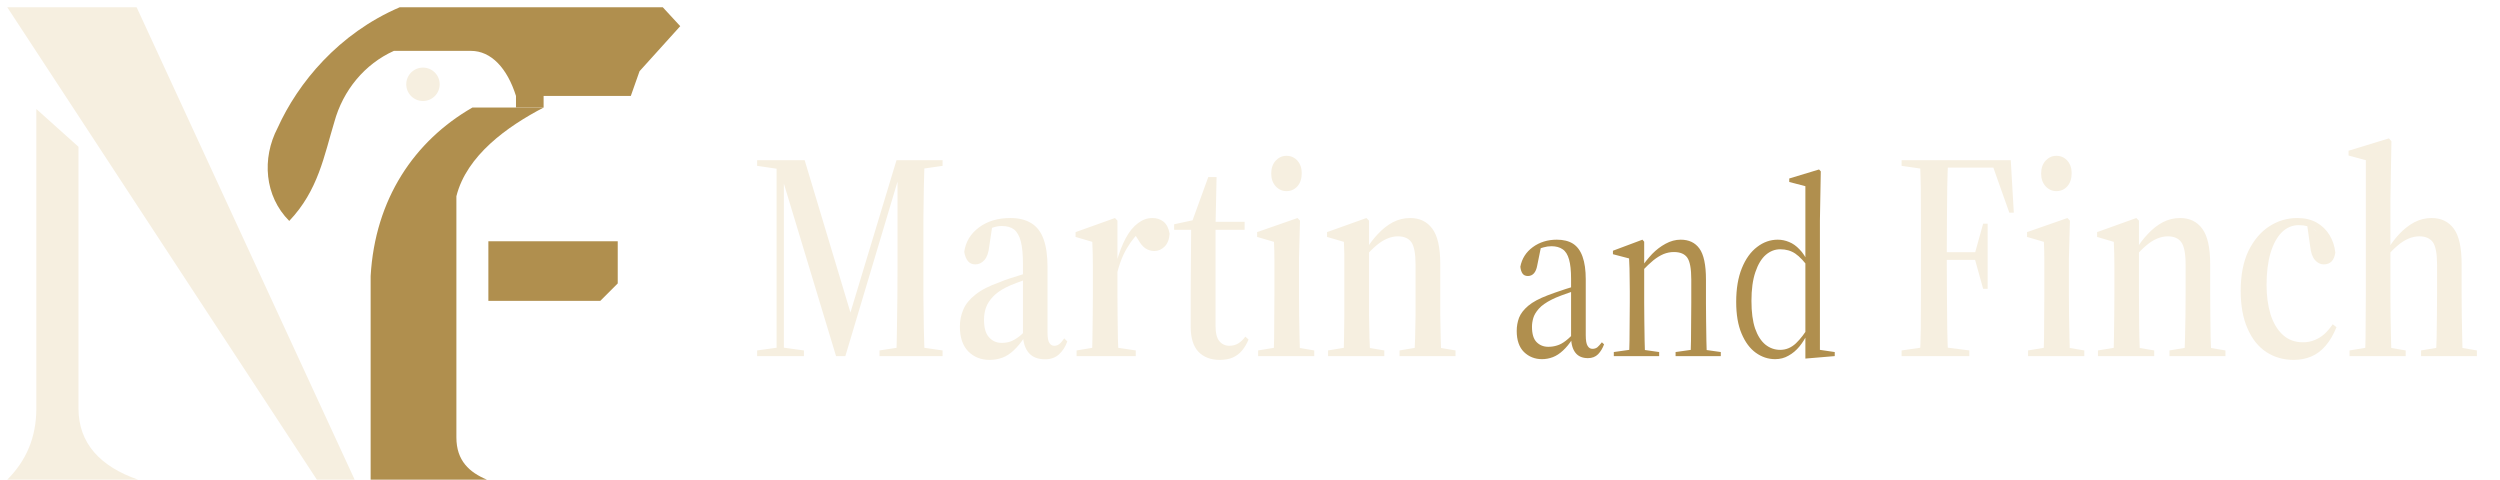
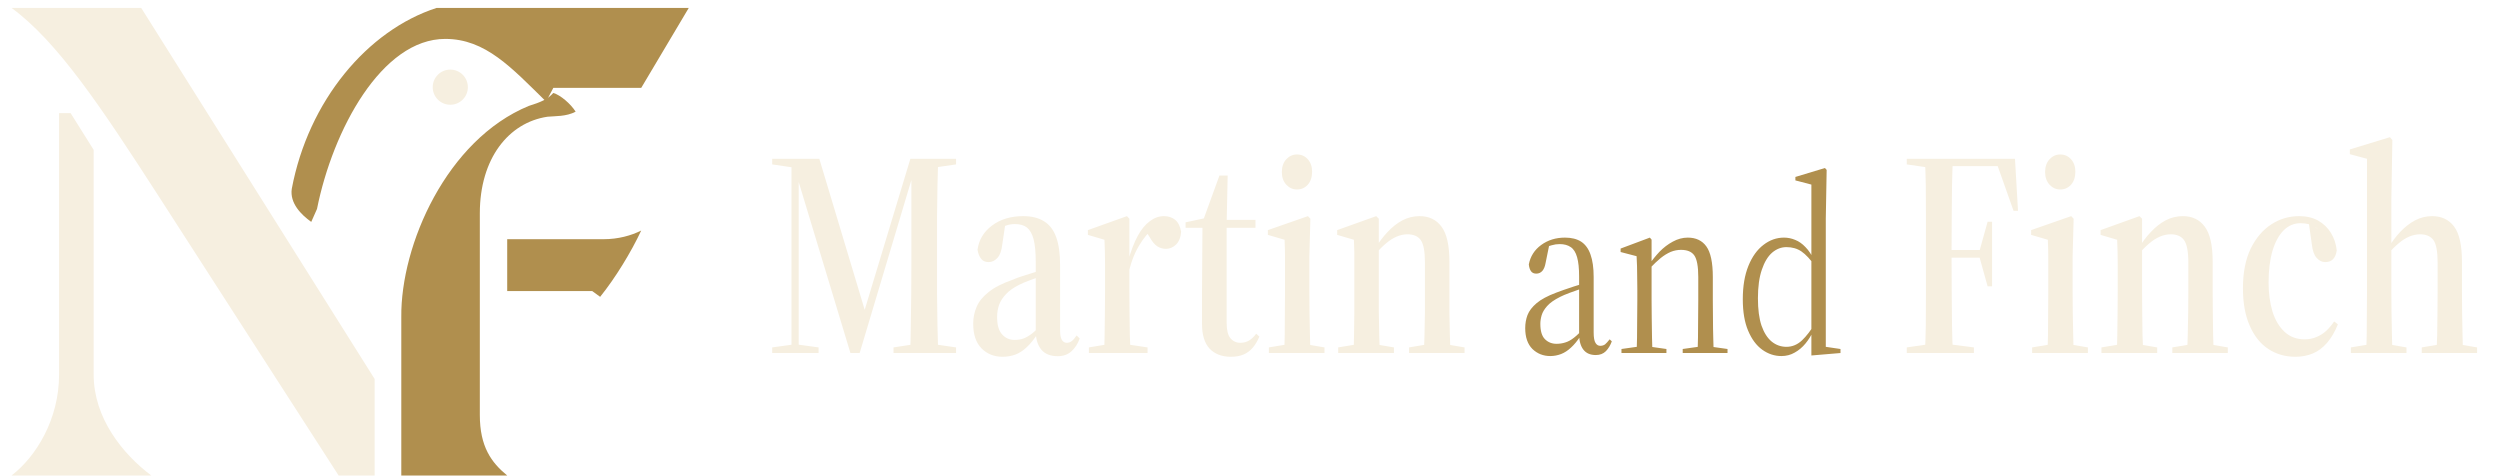
- <svg xmlns="http://www.w3.org/2000/svg" viewBox="-0.5 -0.5 172 33" width="2064" height="396" role="img" aria-label="Martin and Finch">
+ <svg xmlns="http://www.w3.org/2000/svg" viewBox="-0.5 -0.5 173.5 33" width="2082" height="396" role="img" aria-label="Martin and Finch">
  <g fill="#f6efe0">
-     <path d="M0 0 H8.9 L23.9 32.5 H21.3 Z" />
-     <path d="M2 7 L4.9 9.6 V27.6 C4.9 30 6.4 31.6 9 32.5 H0 C1.3 31.2 2 29.6 2 27.6 Z" />
+     <path d="M0.3 0.05H9.3L25.5 25.8V32.5H23L10.5 13.1C6.5 6.9 3.5 2.4 0.3 0.05Z" />
+     <path d="M3.6 7.35H4.4L6 9.9V25.5C6 28.5 8 31 10 32.5H0.3C2 31.2 3.6 28.6 3.6 25.5Z" />
  </g>
  <g fill="#b08f4e">
-     <path d="M19.4 14.7 C17.7 13 17.5 10.4 18.6 8.3 C20 5.2 22.8 1.8 27 0 H45.1 L46.3 1.3 L43.5 4.4 L42.9 6.1 H36.9 V6.9 H35 V6.1 C34.4 4.2 33.3 3 31.9 3 H26.6 C24.6 3.9 23.1 5.7 22.5 7.9 C21.8 10.2 21.4 12.6 19.4 14.7 Z" />
-     <path d="M32 6.9 H36.9 C34.4 8.2 31.6 10.2 30.9 13 V29.6 C30.9 31.2 31.8 32 33 32.5 H25 V18.5 C25.3 13.2 28 9.2 32 6.9 Z" />
-     <path d="M33.1 16.1 H42 V19 L40.8 20.2 H33.1 Z" />
+     <path d="M29.8 0.05H47.3L44 5.6H37.9L37.4 6.55C35 4.2 33.2 2.2 30.4 2.2C26 2.2 22.6 8.5 21.5 14L21.1 14.9C20.4 14.4 19.6 13.6 19.75 12.6C20.9 6.5 25 1.6 29.8 0.05Z" />
+     <path d="M39.45 7.25C38.8 7.6 38 7.55 37.5 7.6C34.8 8 32.8 10.5 32.8 14.3V28.3C32.8 30.5 33.6 31.6 34.7 32.5H27.35V21.5C27.3 16.5 30.5 9.2 36.2 6.85C37 6.6 37.5 6.4 37.9 5.95C38.4 6.1 39.1 6.7 39.45 7.25Z" />
+     <path d="M34.7 16.1H41.4C42.4 16.1 43.3 15.85 44 15.5C43.3 17 42.2 18.8 41.15 20.1L40.6 19.7H34.7Z" />
  </g>
-   <circle cx="28.6" cy="5.3" r="1.15" fill="#f6efe0" />
-   <path fill="#f6efe0" d="M54.81 24.00L51.59 24.00L51.59 23.61L53.04 23.41L53.35 23.41L54.81 23.61L54.81 24.00ZM53.36 11.17L51.59 10.91L51.59 10.52L53.42 10.52L53.42 11.17L53.36 11.17ZM53.43 24.00L52.93 24.00L52.93 10.83L53.43 10.83L53.43 16.83L53.43 24.00ZM57.66 24.00L57.02 24.00L53.36 11.90L53.09 11.90L53.09 10.52L54.86 10.52L58.16 21.50L57.87 21.50L57.92 21.30L61.18 10.52L61.49 10.52L61.49 11.58L61.39 11.58L61.32 11.76L57.66 24.00ZM64.35 24.00L60.01 24.00L60.01 23.61L61.71 23.35L62.56 23.35L64.35 23.61L64.35 24.00ZM63.11 24.00L61.16 24.00Q61.20 23.19 61.21 22.11Q61.23 21.04 61.24 19.87Q61.25 18.70 61.25 17.65L61.25 17.65L61.25 10.52L63.11 10.52Q63.08 11.33 63.06 12.39Q63.04 13.44 63.03 14.57Q63.03 15.70 63.03 16.75L63.03 16.75L63.03 17.65Q63.03 18.70 63.03 19.87Q63.04 21.04 63.06 22.11Q63.08 23.19 63.11 24.00L63.11 24.00ZM62.56 11.17L61.71 11.17L61.71 10.52L64.35 10.52L64.35 10.91L62.56 11.17ZM67.58 24.26L67.58 24.26Q66.70 24.26 66.12 23.68Q65.54 23.09 65.54 21.97L65.54 21.97Q65.54 21.34 65.78 20.79Q66.01 20.24 66.61 19.77Q67.20 19.29 68.29 18.91L68.29 18.91Q68.58 18.78 68.96 18.66Q69.34 18.54 69.82 18.39Q70.29 18.24 70.81 18.09L70.81 18.09L70.81 18.46Q70.03 18.74 69.50 18.94Q68.98 19.13 68.72 19.27L68.72 19.27Q68.13 19.57 67.81 19.92Q67.48 20.27 67.34 20.65Q67.20 21.04 67.20 21.50L67.20 21.50Q67.20 22.34 67.55 22.71Q67.89 23.09 68.41 23.09L68.41 23.09Q68.74 23.09 69.01 23.00Q69.29 22.90 69.62 22.65Q69.94 22.40 70.38 21.89L70.38 21.89L70.51 22.68L70.00 22.68Q69.63 23.25 69.25 23.60Q68.87 23.96 68.46 24.11Q68.05 24.26 67.58 24.26ZM71.41 24.22L71.41 24.22Q70.67 24.22 70.29 23.79Q69.91 23.35 69.88 22.58L69.88 22.58L69.88 22.52L69.88 17.67Q69.88 16.67 69.73 16.10Q69.58 15.54 69.27 15.29Q68.96 15.05 68.43 15.05L68.43 15.05Q68.13 15.05 67.86 15.14Q67.58 15.23 67.29 15.35L67.29 15.35L67.79 14.91L67.56 16.45Q67.49 17.10 67.23 17.39Q66.96 17.69 66.61 17.69L66.61 17.69Q66.27 17.69 66.09 17.46Q65.91 17.24 65.84 16.83L65.84 16.83Q65.98 15.80 66.85 15.15Q67.72 14.50 69.01 14.50L69.01 14.50Q69.89 14.50 70.46 14.86Q71.03 15.21 71.30 15.96Q71.57 16.71 71.57 17.89L71.57 17.89L71.57 22.42Q71.57 22.90 71.70 23.10Q71.83 23.29 72.03 23.29L72.03 23.29Q72.22 23.29 72.37 23.18Q72.52 23.07 72.72 22.78L72.72 22.78L72.93 22.99Q72.74 23.53 72.36 23.88Q71.98 24.22 71.41 24.22ZM77.64 24.00L73.57 24.00L73.57 23.61L75.14 23.35L75.90 23.35L77.64 23.61L77.64 24.00ZM76.47 24.00L74.62 24.00Q74.65 23.51 74.66 22.75Q74.67 21.99 74.68 21.19Q74.69 20.39 74.69 19.72L74.69 19.72L74.69 18.95Q74.69 18.34 74.69 17.87Q74.69 17.40 74.68 16.99Q74.67 16.57 74.65 16.14L74.65 16.14L73.50 15.80L73.50 15.47L76.21 14.50L76.38 14.68L76.38 17.57L76.38 17.63L76.38 19.72Q76.38 20.39 76.39 21.19Q76.40 21.99 76.41 22.75Q76.43 23.51 76.47 24.00L76.47 24.00ZM76.28 18.66L76.28 18.66L76.05 17.61L76.29 17.61Q76.59 16.55 76.96 15.87Q77.33 15.19 77.80 14.85Q78.26 14.50 78.78 14.50L78.78 14.50Q79.23 14.50 79.55 14.75Q79.87 15.01 79.97 15.58L79.97 15.58Q79.93 16.16 79.62 16.47Q79.31 16.77 78.92 16.77L78.92 16.77Q78.59 16.77 78.31 16.59Q78.04 16.41 77.80 15.98L77.80 15.98L77.45 15.43L78.02 15.41Q77.54 15.72 77.03 16.58Q76.52 17.44 76.28 18.66ZM85.13 15.31L82.35 15.31L82.35 14.76L85.13 14.76L85.13 15.31ZM83.42 24.26L83.42 24.26Q82.49 24.26 81.95 23.70Q81.42 23.13 81.42 21.99L81.42 21.99Q81.42 21.38 81.42 20.89Q81.42 20.41 81.42 19.68L81.42 19.68L81.45 15.31L80.28 15.31L80.28 14.93L82.00 14.56L81.42 15.01L82.63 11.68L83.20 11.68L83.13 15.01L83.13 15.15L83.13 21.91Q83.13 22.66 83.39 22.97Q83.66 23.29 84.08 23.29L84.08 23.29Q84.42 23.29 84.69 23.13Q84.96 22.96 85.18 22.66L85.18 22.66L85.40 22.86Q85.21 23.31 84.95 23.62Q84.68 23.94 84.31 24.10Q83.94 24.26 83.42 24.26ZM89.92 24.00L86.06 24.00L86.06 23.61L87.63 23.35L88.39 23.35L89.92 23.61L89.92 24.00ZM88.96 24.00L87.11 24.00Q87.15 23.51 87.16 22.75Q87.16 21.99 87.17 21.19Q87.18 20.39 87.18 19.72L87.18 19.72L87.18 18.95Q87.18 18.03 87.18 17.41Q87.18 16.79 87.15 16.14L87.15 16.14L85.99 15.80L85.99 15.47L88.77 14.50L88.94 14.68L88.87 17.30L88.87 19.72Q88.87 20.39 88.88 21.19Q88.89 21.99 88.91 22.75Q88.92 23.51 88.96 24.00L88.96 24.00ZM88.01 12.65L88.01 12.65Q87.58 12.65 87.27 12.32Q86.96 11.98 86.96 11.44L86.96 11.44Q86.96 10.89 87.27 10.55Q87.58 10.22 88.01 10.22L88.01 10.22Q88.46 10.22 88.76 10.55Q89.06 10.89 89.06 11.41L89.06 11.41Q89.06 11.98 88.76 12.32Q88.46 12.65 88.01 12.65ZM94.74 24.00L90.87 24.00L90.87 23.61L92.44 23.35L93.20 23.35L94.74 23.61L94.74 24.00ZM93.77 24.00L91.93 24.00Q91.96 23.51 91.97 22.75Q91.98 21.99 91.99 21.19Q91.99 20.39 91.99 19.72L91.99 19.72L91.99 18.95Q91.99 18.34 91.99 17.87Q91.99 17.40 91.99 16.99Q91.98 16.57 91.96 16.14L91.96 16.14L90.80 15.80L90.80 15.47L93.51 14.50L93.69 14.68L93.69 16.65L93.69 16.69L93.69 19.72Q93.69 20.39 93.69 21.19Q93.70 21.99 93.72 22.75Q93.74 23.51 93.77 24.00L93.77 24.00ZM99.64 24.00L95.79 24.00L95.79 23.61L97.34 23.35L98.10 23.35L99.64 23.61L99.64 24.00ZM98.67 24.00L96.81 24.00Q96.84 23.51 96.86 22.75Q96.88 21.99 96.89 21.19Q96.89 20.39 96.89 19.72L96.89 19.72L96.89 17.71Q96.89 16.57 96.60 16.16Q96.31 15.76 95.67 15.76L95.67 15.76Q95.31 15.76 94.93 15.92Q94.55 16.08 94.18 16.40Q93.81 16.71 93.43 17.16L93.43 17.16L93.34 16.75L93.44 16.75Q93.82 16.10 94.30 15.60Q94.77 15.09 95.33 14.79Q95.89 14.50 96.52 14.50L96.52 14.50Q97.50 14.50 98.04 15.23Q98.59 15.96 98.59 17.67L98.59 17.67L98.59 19.72Q98.59 20.39 98.59 21.19Q98.60 21.99 98.62 22.75Q98.64 23.51 98.67 24.00L98.67 24.00Z" />
-   <path fill="#b08f4e" d="M105.59 24.21L105.59 24.21Q104.86 24.21 104.35 23.72Q103.85 23.22 103.85 22.27L103.85 22.27Q103.85 21.79 104.01 21.36Q104.18 20.93 104.64 20.54Q105.10 20.15 106.00 19.81L106.00 19.81Q106.22 19.72 106.52 19.62Q106.82 19.51 107.23 19.38Q107.63 19.25 108.15 19.11L108.15 19.11L108.15 19.39Q107.40 19.65 106.94 19.82Q106.49 19.99 106.28 20.10L106.28 20.10Q105.66 20.41 105.37 20.74Q105.08 21.07 104.99 21.38Q104.90 21.69 104.90 21.98L104.90 21.98Q104.90 22.72 105.22 23.04Q105.54 23.36 106.02 23.36L106.02 23.36Q106.34 23.36 106.62 23.27Q106.91 23.19 107.23 22.94Q107.56 22.69 108.01 22.17L108.01 22.17L108.12 22.83L107.68 22.83Q107.37 23.31 107.03 23.62Q106.70 23.93 106.34 24.07Q105.97 24.21 105.59 24.21ZM108.75 24.14L108.75 24.14Q108.18 24.14 107.89 23.77Q107.60 23.40 107.59 22.71L107.59 22.71L107.59 22.67L107.59 18.68Q107.59 17.84 107.45 17.35Q107.31 16.85 107.01 16.65Q106.71 16.44 106.24 16.44L106.24 16.44Q105.96 16.44 105.69 16.52Q105.42 16.59 105.13 16.71L105.13 16.71L105.54 16.39L105.26 17.77Q105.20 18.11 105.04 18.30Q104.87 18.49 104.62 18.49L104.62 18.49Q104.37 18.49 104.25 18.32Q104.13 18.15 104.10 17.85L104.10 17.85Q104.26 17.01 104.96 16.50Q105.66 15.99 106.61 15.99L106.61 15.99Q107.29 15.99 107.73 16.27Q108.17 16.56 108.38 17.16Q108.60 17.77 108.60 18.72L108.60 18.72L108.60 22.57Q108.60 23.10 108.73 23.30Q108.85 23.50 109.06 23.50L109.06 23.50Q109.25 23.50 109.39 23.40Q109.52 23.29 109.71 23.05L109.71 23.05L109.86 23.19Q109.71 23.60 109.45 23.87Q109.18 24.14 108.75 24.14ZM113.65 24.00L110.53 24.00L110.53 23.72L111.95 23.52L112.24 23.52L113.65 23.72L113.65 24.00ZM112.68 24.00L111.57 24.00Q111.60 23.60 111.61 22.95Q111.61 22.29 111.62 21.59Q111.63 20.89 111.63 20.34L111.63 20.34L111.63 19.55Q111.63 19.06 111.62 18.68Q111.61 18.30 111.61 17.97Q111.60 17.63 111.58 17.28L111.58 17.28L110.47 16.99L110.47 16.75L112.50 15.99L112.62 16.13L112.62 17.82L112.62 17.85L112.62 20.34Q112.62 20.89 112.63 21.59Q112.64 22.29 112.65 22.95Q112.67 23.60 112.68 24.00L112.68 24.00ZM117.89 24.00L114.78 24.00L114.78 23.72L116.20 23.52L116.47 23.52L117.89 23.72L117.89 24.00ZM116.93 24.00L115.80 24.00Q115.83 23.60 115.84 22.95Q115.84 22.29 115.85 21.59Q115.86 20.89 115.86 20.34L115.86 20.34L115.86 18.73Q115.86 17.61 115.58 17.22Q115.31 16.84 114.66 16.84L114.66 16.84Q114.30 16.84 113.95 16.98Q113.60 17.13 113.25 17.41Q112.90 17.70 112.52 18.10L112.52 18.10L112.40 17.85L112.46 17.85Q112.76 17.41 113.17 16.97Q113.59 16.54 114.09 16.27Q114.60 15.99 115.13 15.99L115.13 15.99Q115.98 15.99 116.42 16.60Q116.87 17.22 116.87 18.73L116.87 18.73L116.87 20.34Q116.87 20.89 116.88 21.59Q116.88 22.29 116.90 22.95Q116.91 23.60 116.93 24.00L116.93 24.00ZM121.63 24.21L121.63 24.21Q120.91 24.21 120.30 23.77Q119.69 23.33 119.32 22.45Q118.95 21.58 118.95 20.27L118.95 20.27Q118.95 18.91 119.34 17.95Q119.73 16.99 120.39 16.49Q121.04 15.99 121.81 15.99L121.81 15.99Q122.21 15.99 122.59 16.15Q122.97 16.30 123.30 16.65Q123.64 16.99 123.91 17.58L123.91 17.58L124.11 17.58L124.01 18.01Q123.46 17.25 123.02 16.95Q122.58 16.65 121.98 16.65L121.98 16.65Q121.44 16.65 120.99 17.03Q120.54 17.42 120.27 18.22Q120.00 19.01 120.00 20.20L120.00 20.20Q120.00 21.36 120.25 22.10Q120.51 22.84 120.96 23.21Q121.41 23.57 121.98 23.57L121.98 23.57Q122.58 23.57 123.06 23.12Q123.53 22.67 123.95 21.96L123.95 21.96L124.04 22.46L123.85 22.46Q123.62 22.95 123.30 23.34Q122.97 23.74 122.55 23.97Q122.14 24.21 121.63 24.21ZM125.73 24.00L123.71 24.17L123.71 22.53L123.71 22.48L123.71 17.51L123.71 17.37L123.71 12.31L122.60 12.02L122.60 11.78L124.65 11.16L124.77 11.29L124.71 14.68L124.71 23.57L125.73 23.72L125.73 24.00Z" />
-   <path fill="#f6efe0" d="M134.99 24.00L130.33 24.00L130.33 23.61L132.13 23.35L132.96 23.35L134.99 23.61L134.99 24.00ZM133.53 24.00L131.59 24.00Q131.63 23.19 131.65 22.11Q131.66 21.04 131.66 19.87Q131.66 18.70 131.66 17.65L131.66 17.65L131.66 16.75Q131.66 15.70 131.66 14.56Q131.66 13.42 131.65 12.38Q131.63 11.33 131.59 10.52L131.59 10.52L133.53 10.52Q133.49 11.33 133.47 12.39Q133.46 13.44 133.45 14.57Q133.44 15.70 133.44 16.75L133.44 16.75L133.44 17.65Q133.44 18.70 133.45 19.87Q133.46 21.04 133.47 22.11Q133.49 23.19 133.53 24.00L133.53 24.00ZM135.61 17.38L132.58 17.38L132.58 16.85L135.61 16.85L135.61 17.38ZM136.25 19.37L135.94 19.37L135.37 17.32L135.37 16.94L135.94 14.89L136.25 14.89L136.25 19.37ZM132.13 11.17L130.33 10.91L130.33 10.52L132.96 10.52L132.96 11.17L132.13 11.17ZM138.05 14.13L137.74 14.13L136.55 10.77L137.18 11.03L132.42 11.03L132.42 10.52L137.84 10.52L138.05 14.13ZM142.90 24.00L139.03 24.00L139.03 23.61L140.60 23.35L141.36 23.35L142.90 23.61L142.90 24.00ZM141.93 24.00L140.08 24.00Q140.12 23.51 140.13 22.75Q140.13 21.99 140.14 21.19Q140.15 20.39 140.15 19.72L140.15 19.72L140.15 18.95Q140.15 18.03 140.15 17.41Q140.15 16.79 140.12 16.14L140.12 16.14L138.96 15.80L138.96 15.47L141.74 14.50L141.91 14.68L141.84 17.30L141.84 19.72Q141.84 20.39 141.85 21.19Q141.86 21.99 141.88 22.75Q141.89 23.51 141.93 24.00L141.93 24.00ZM140.98 12.65L140.98 12.65Q140.55 12.65 140.24 12.32Q139.93 11.98 139.93 11.44L139.93 11.44Q139.93 10.89 140.24 10.55Q140.55 10.22 140.98 10.22L140.98 10.22Q141.43 10.22 141.73 10.55Q142.03 10.89 142.03 11.41L142.03 11.41Q142.03 11.98 141.73 12.32Q141.43 12.65 140.98 12.65ZM147.71 24.00L143.84 24.00L143.84 23.61L145.41 23.35L146.17 23.35L147.71 23.61L147.71 24.00ZM146.74 24.00L144.90 24.00Q144.93 23.51 144.94 22.75Q144.95 21.99 144.96 21.19Q144.97 20.39 144.97 19.72L144.97 19.72L144.97 18.95Q144.97 18.34 144.97 17.87Q144.97 17.40 144.96 16.99Q144.95 16.57 144.93 16.14L144.93 16.14L143.78 15.80L143.78 15.47L146.48 14.50L146.66 14.68L146.66 16.65L146.66 16.69L146.66 19.72Q146.66 20.39 146.67 21.19Q146.67 21.99 146.69 22.75Q146.71 23.51 146.74 24.00L146.74 24.00ZM152.61 24.00L148.76 24.00L148.76 23.61L150.31 23.35L151.07 23.35L152.61 23.61L152.61 24.00ZM151.64 24.00L149.78 24.00Q149.81 23.51 149.83 22.75Q149.85 21.99 149.86 21.19Q149.87 20.39 149.87 19.72L149.87 19.72L149.87 17.71Q149.87 16.57 149.57 16.16Q149.28 15.76 148.64 15.76L148.64 15.76Q148.28 15.76 147.90 15.92Q147.52 16.08 147.15 16.40Q146.78 16.71 146.40 17.16L146.40 17.16L146.31 16.75L146.41 16.75Q146.79 16.10 147.27 15.60Q147.74 15.09 148.30 14.79Q148.86 14.50 149.49 14.50L149.49 14.50Q150.47 14.50 151.01 15.23Q151.56 15.96 151.56 17.67L151.56 17.67L151.56 19.72Q151.56 20.39 151.57 21.19Q151.57 21.99 151.59 22.75Q151.61 23.51 151.64 24.00L151.64 24.00ZM157.30 24.26L157.30 24.26Q156.25 24.26 155.42 23.72Q154.59 23.17 154.13 22.10Q153.66 21.04 153.66 19.51L153.66 19.51Q153.66 17.87 154.20 16.75Q154.75 15.64 155.63 15.07Q156.51 14.50 157.56 14.50L157.56 14.50Q158.32 14.50 158.88 14.81Q159.44 15.13 159.77 15.67Q160.10 16.21 160.17 16.88L160.17 16.88Q160.11 17.28 159.92 17.48Q159.72 17.69 159.37 17.69L159.37 17.69Q159.03 17.69 158.77 17.39Q158.51 17.10 158.44 16.45L158.44 16.45L158.22 14.89L158.91 15.45Q158.61 15.15 158.29 15.07Q157.96 14.99 157.66 14.99L157.66 14.99Q156.99 14.99 156.49 15.48Q155.99 15.98 155.71 16.91Q155.44 17.83 155.44 19.11L155.44 19.11Q155.44 20.22 155.71 21.12Q155.99 22.01 156.55 22.53Q157.11 23.05 157.94 23.05L157.94 23.05Q158.39 23.05 158.76 22.89Q159.13 22.74 159.43 22.47Q159.73 22.19 159.99 21.81L159.99 21.81L160.25 22.01Q159.94 22.78 159.50 23.29Q159.06 23.80 158.51 24.03Q157.96 24.26 157.30 24.26ZM165.01 24.00L161.15 24.00L161.15 23.61L162.72 23.35L163.48 23.35L165.01 23.61L165.01 24.00ZM164.05 24.00L162.20 24.00Q162.24 23.51 162.25 22.75Q162.25 21.99 162.26 21.19Q162.27 20.39 162.27 19.72L162.27 19.72L162.27 10.52L161.08 10.20L161.08 9.87L163.86 9.02L164.03 9.22L163.96 13.28L163.96 16.57L163.96 16.61L163.96 19.72Q163.96 20.39 163.97 21.19Q163.98 21.99 164.00 22.75Q164.01 23.51 164.05 24.00L164.05 24.00ZM169.91 24.00L166.07 24.00L166.07 23.61L167.62 23.35L168.38 23.35L169.91 23.61L169.91 24.00ZM168.95 24.00L167.08 24.00Q167.12 23.51 167.14 22.75Q167.15 21.99 167.16 21.19Q167.17 20.39 167.17 19.72L167.17 19.72L167.17 17.71Q167.17 16.57 166.88 16.16Q166.58 15.76 165.95 15.76L165.95 15.76Q165.58 15.76 165.20 15.92Q164.82 16.08 164.45 16.40Q164.08 16.71 163.70 17.16L163.70 17.16L163.62 16.75L163.72 16.75Q164.10 16.10 164.57 15.60Q165.05 15.09 165.61 14.79Q166.17 14.50 166.79 14.50L166.79 14.50Q167.78 14.50 168.32 15.23Q168.86 15.96 168.86 17.67L168.86 17.67L168.86 19.72Q168.86 20.39 168.87 21.19Q168.88 21.99 168.90 22.75Q168.91 23.51 168.95 24.00L168.95 24.00Z" />
+   <circle cx="30.75" cy="5.55" r="1.22" fill="#f6efe0" />
+   <g transform="translate(1.5 0)">
+     <path fill="#f6efe0" d="M54.81 24.00L51.59 24.00L51.59 23.61L53.04 23.41L53.35 23.41L54.81 23.61L54.81 24.00ZM53.36 11.17L51.59 10.91L51.59 10.52L53.42 10.52L53.42 11.17L53.36 11.17ZM53.43 24.00L52.93 24.00L52.93 10.83L53.43 10.83L53.43 16.83L53.43 24.00ZM57.66 24.00L57.02 24.00L53.36 11.90L53.09 11.90L53.09 10.52L54.86 10.52L58.16 21.50L57.87 21.50L57.92 21.30L61.18 10.52L61.49 10.52L61.49 11.58L61.39 11.58L61.32 11.76L57.66 24.00ZM64.35 24.00L60.01 24.00L60.01 23.61L61.71 23.35L62.56 23.35L64.35 23.61L64.35 24.00ZM63.11 24.00L61.16 24.00Q61.20 23.19 61.21 22.11Q61.23 21.04 61.24 19.87Q61.25 18.70 61.25 17.65L61.25 17.65L61.25 10.52L63.11 10.52Q63.08 11.33 63.06 12.39Q63.04 13.44 63.03 14.57Q63.03 15.70 63.03 16.75L63.03 16.75L63.03 17.65Q63.03 18.70 63.03 19.87Q63.04 21.04 63.06 22.11Q63.08 23.19 63.11 24.00L63.11 24.00ZM62.56 11.17L61.71 11.17L61.71 10.52L64.35 10.52L64.35 10.91L62.56 11.17ZM67.58 24.26L67.58 24.26Q66.70 24.26 66.12 23.68Q65.54 23.09 65.54 21.97L65.54 21.97Q65.54 21.34 65.78 20.79Q66.01 20.24 66.61 19.77Q67.20 19.29 68.29 18.91L68.29 18.91Q68.58 18.78 68.96 18.66Q69.34 18.54 69.82 18.39Q70.29 18.24 70.81 18.09L70.81 18.09L70.81 18.46Q70.03 18.74 69.50 18.94Q68.98 19.13 68.72 19.27L68.72 19.27Q68.13 19.57 67.81 19.92Q67.48 20.27 67.34 20.65Q67.20 21.04 67.20 21.50L67.20 21.50Q67.20 22.34 67.55 22.71Q67.89 23.09 68.41 23.09L68.41 23.09Q68.74 23.09 69.01 23.00Q69.29 22.90 69.62 22.65Q69.94 22.40 70.38 21.89L70.38 21.89L70.51 22.68L70.00 22.68Q69.63 23.25 69.25 23.60Q68.87 23.96 68.46 24.11Q68.05 24.26 67.58 24.26ZM71.41 24.22L71.41 24.22Q70.67 24.22 70.29 23.79Q69.91 23.35 69.88 22.58L69.88 22.58L69.88 22.52L69.88 17.67Q69.88 16.67 69.73 16.10Q69.58 15.54 69.27 15.29Q68.96 15.05 68.43 15.05L68.43 15.05Q68.13 15.05 67.86 15.14Q67.58 15.23 67.29 15.35L67.29 15.35L67.79 14.91L67.56 16.45Q67.49 17.10 67.23 17.39Q66.96 17.69 66.61 17.69L66.61 17.69Q66.27 17.69 66.09 17.46Q65.91 17.24 65.84 16.83L65.84 16.83Q65.98 15.80 66.85 15.15Q67.72 14.50 69.01 14.50L69.01 14.50Q69.89 14.50 70.46 14.86Q71.03 15.21 71.30 15.96Q71.57 16.71 71.57 17.89L71.57 17.89L71.57 22.42Q71.57 22.90 71.70 23.10Q71.83 23.29 72.03 23.29L72.03 23.29Q72.22 23.29 72.37 23.18Q72.52 23.07 72.72 22.78L72.72 22.78L72.93 22.99Q72.74 23.53 72.36 23.88Q71.98 24.22 71.41 24.22ZM77.64 24.00L73.57 24.00L73.57 23.61L75.14 23.35L75.90 23.35L77.64 23.61L77.64 24.00ZM76.47 24.00L74.62 24.00Q74.65 23.51 74.66 22.75Q74.67 21.99 74.68 21.19Q74.69 20.39 74.69 19.72L74.69 19.72L74.69 18.95Q74.69 18.34 74.69 17.87Q74.69 17.40 74.68 16.99Q74.67 16.57 74.65 16.14L74.65 16.14L73.50 15.80L73.50 15.47L76.21 14.50L76.38 14.68L76.38 17.57L76.38 17.63L76.38 19.72Q76.38 20.39 76.39 21.19Q76.40 21.99 76.41 22.75Q76.43 23.51 76.47 24.00L76.47 24.00ZM76.28 18.66L76.28 18.66L76.05 17.61L76.29 17.61Q76.59 16.55 76.96 15.87Q77.33 15.19 77.80 14.85Q78.26 14.50 78.78 14.50L78.78 14.50Q79.23 14.50 79.55 14.75Q79.87 15.01 79.97 15.58L79.97 15.58Q79.93 16.16 79.62 16.47Q79.31 16.77 78.92 16.77L78.92 16.77Q78.59 16.77 78.31 16.59Q78.04 16.41 77.80 15.98L77.80 15.98L77.45 15.43L78.02 15.41Q77.54 15.72 77.03 16.58Q76.52 17.44 76.28 18.66ZM85.13 15.31L82.35 15.31L82.35 14.76L85.13 14.76L85.13 15.31ZM83.42 24.26L83.42 24.26Q82.49 24.26 81.95 23.70Q81.42 23.13 81.42 21.99L81.42 21.99Q81.42 21.38 81.42 20.89Q81.42 20.41 81.42 19.68L81.42 19.68L81.45 15.31L80.28 15.31L80.28 14.93L82.00 14.56L81.42 15.01L82.63 11.68L83.20 11.68L83.13 15.01L83.13 15.15L83.13 21.91Q83.13 22.66 83.39 22.97Q83.66 23.29 84.08 23.29L84.08 23.29Q84.42 23.29 84.69 23.13Q84.96 22.96 85.18 22.66L85.18 22.66L85.40 22.86Q85.21 23.31 84.95 23.62Q84.68 23.94 84.31 24.10Q83.94 24.26 83.42 24.26ZM89.92 24.00L86.06 24.00L86.06 23.61L87.63 23.35L88.39 23.35L89.92 23.61L89.92 24.00ZM88.96 24.00L87.11 24.00Q87.15 23.51 87.16 22.75Q87.16 21.99 87.17 21.19Q87.18 20.39 87.18 19.72L87.18 19.72L87.18 18.95Q87.18 18.03 87.18 17.41Q87.18 16.79 87.15 16.14L87.15 16.14L85.99 15.80L85.99 15.47L88.77 14.50L88.94 14.68L88.87 17.30L88.87 19.72Q88.87 20.39 88.88 21.19Q88.89 21.99 88.91 22.75Q88.92 23.51 88.96 24.00L88.96 24.00ZM88.01 12.65L88.01 12.65Q87.58 12.65 87.27 12.32Q86.96 11.98 86.96 11.44L86.96 11.44Q86.96 10.89 87.27 10.55Q87.58 10.22 88.01 10.22L88.01 10.22Q88.46 10.22 88.76 10.55Q89.06 10.89 89.06 11.41L89.06 11.41Q89.06 11.98 88.76 12.32Q88.46 12.65 88.01 12.65ZM94.74 24.00L90.87 24.00L90.87 23.61L92.44 23.35L93.20 23.35L94.74 23.61L94.74 24.00ZM93.77 24.00L91.93 24.00Q91.96 23.51 91.97 22.75Q91.98 21.99 91.99 21.19Q91.99 20.39 91.99 19.72L91.99 19.72L91.99 18.95Q91.99 18.34 91.99 17.87Q91.99 17.40 91.99 16.99Q91.98 16.57 91.96 16.14L91.96 16.14L90.80 15.80L90.80 15.47L93.51 14.50L93.69 14.68L93.69 16.65L93.69 16.69L93.69 19.72Q93.69 20.39 93.69 21.19Q93.70 21.99 93.72 22.75Q93.74 23.51 93.77 24.00L93.77 24.00ZM99.64 24.00L95.79 24.00L95.79 23.61L97.34 23.35L98.10 23.35L99.64 23.61L99.64 24.00ZM98.67 24.00L96.81 24.00Q96.84 23.51 96.86 22.75Q96.88 21.99 96.89 21.19Q96.89 20.39 96.89 19.72L96.89 19.72L96.89 17.71Q96.89 16.57 96.60 16.16Q96.31 15.76 95.67 15.76L95.67 15.76Q95.31 15.76 94.93 15.92Q94.55 16.08 94.18 16.40Q93.81 16.71 93.43 17.16L93.43 17.16L93.34 16.75L93.44 16.75Q93.82 16.10 94.30 15.60Q94.77 15.09 95.33 14.79Q95.89 14.50 96.52 14.50L96.52 14.50Q97.50 14.50 98.04 15.23Q98.59 15.96 98.59 17.67L98.59 17.67L98.59 19.72Q98.59 20.39 98.59 21.19Q98.60 21.99 98.62 22.75Q98.64 23.51 98.67 24.00L98.67 24.00Z" />
+     <path fill="#b08f4e" d="M105.59 24.21L105.59 24.21Q104.86 24.21 104.35 23.72Q103.85 23.22 103.85 22.27L103.85 22.27Q103.85 21.79 104.01 21.36Q104.18 20.93 104.64 20.54Q105.10 20.15 106.00 19.81L106.00 19.81Q106.22 19.72 106.52 19.62Q106.82 19.51 107.23 19.38Q107.63 19.25 108.15 19.11L108.15 19.11L108.15 19.39Q107.40 19.65 106.94 19.82Q106.49 19.99 106.28 20.10L106.28 20.10Q105.66 20.41 105.37 20.74Q105.08 21.07 104.99 21.38Q104.90 21.69 104.90 21.98L104.90 21.98Q104.90 22.72 105.22 23.04Q105.54 23.36 106.02 23.36L106.02 23.36Q106.34 23.36 106.62 23.27Q106.91 23.19 107.23 22.94Q107.56 22.69 108.01 22.17L108.01 22.17L108.12 22.83L107.68 22.83Q107.37 23.31 107.03 23.62Q106.70 23.93 106.34 24.07Q105.97 24.21 105.59 24.21ZM108.75 24.14L108.75 24.14Q108.18 24.14 107.89 23.77Q107.60 23.40 107.59 22.71L107.59 22.71L107.59 22.67L107.59 18.68Q107.59 17.84 107.45 17.35Q107.31 16.85 107.01 16.65Q106.71 16.44 106.24 16.44L106.24 16.44Q105.96 16.44 105.69 16.52Q105.42 16.59 105.13 16.71L105.13 16.71L105.54 16.39L105.26 17.77Q105.20 18.11 105.04 18.30Q104.87 18.49 104.62 18.49L104.62 18.49Q104.37 18.49 104.25 18.32Q104.13 18.15 104.10 17.85L104.10 17.85Q104.26 17.01 104.96 16.50Q105.66 15.99 106.61 15.99L106.61 15.99Q107.29 15.99 107.73 16.27Q108.17 16.56 108.38 17.16Q108.60 17.77 108.60 18.72L108.60 18.72L108.60 22.57Q108.60 23.10 108.73 23.30Q108.85 23.50 109.06 23.50L109.06 23.50Q109.25 23.50 109.39 23.40Q109.52 23.29 109.71 23.05L109.71 23.05L109.86 23.19Q109.71 23.60 109.45 23.87Q109.18 24.14 108.75 24.14ZM113.65 24.00L110.53 24.00L110.53 23.72L111.95 23.52L112.24 23.52L113.65 23.72L113.65 24.00ZM112.68 24.00L111.57 24.00Q111.60 23.60 111.61 22.95Q111.61 22.29 111.62 21.59Q111.63 20.89 111.63 20.34L111.63 20.34L111.63 19.55Q111.63 19.06 111.62 18.68Q111.61 18.30 111.61 17.97Q111.60 17.63 111.58 17.28L111.58 17.28L110.47 16.99L110.47 16.75L112.50 15.99L112.62 16.13L112.62 17.82L112.62 17.85L112.62 20.34Q112.62 20.89 112.63 21.59Q112.64 22.29 112.65 22.95Q112.67 23.60 112.68 24.00L112.68 24.00ZM117.89 24.00L114.78 24.00L114.78 23.72L116.20 23.52L116.47 23.52L117.89 23.72L117.89 24.00ZM116.93 24.00L115.80 24.00Q115.83 23.60 115.84 22.95Q115.84 22.29 115.85 21.59Q115.86 20.89 115.86 20.34L115.86 20.34L115.86 18.73Q115.86 17.61 115.58 17.22Q115.31 16.84 114.66 16.84L114.66 16.84Q114.30 16.84 113.95 16.98Q113.60 17.13 113.25 17.41Q112.90 17.70 112.52 18.10L112.52 18.10L112.40 17.85L112.46 17.85Q112.76 17.41 113.17 16.97Q113.59 16.54 114.09 16.27Q114.60 15.99 115.13 15.99L115.13 15.99Q115.98 15.99 116.42 16.60Q116.87 17.22 116.87 18.73L116.87 18.73L116.87 20.34Q116.87 20.89 116.88 21.59Q116.88 22.29 116.90 22.95Q116.91 23.60 116.93 24.00L116.93 24.00ZM121.63 24.21L121.63 24.21Q120.91 24.21 120.30 23.77Q119.69 23.33 119.32 22.45Q118.95 21.58 118.95 20.27L118.95 20.27Q118.95 18.91 119.34 17.95Q119.73 16.99 120.39 16.49Q121.04 15.99 121.81 15.99L121.81 15.99Q122.21 15.99 122.59 16.15Q122.97 16.30 123.30 16.65Q123.64 16.99 123.91 17.58L123.91 17.58L124.11 17.58L124.01 18.01Q123.46 17.25 123.02 16.95Q122.58 16.65 121.98 16.65L121.98 16.65Q121.44 16.65 120.99 17.03Q120.54 17.42 120.27 18.22Q120.00 19.01 120.00 20.20L120.00 20.20Q120.00 21.36 120.25 22.10Q120.51 22.84 120.96 23.21Q121.41 23.57 121.98 23.57L121.98 23.57Q122.58 23.57 123.06 23.12Q123.53 22.67 123.95 21.96L123.95 21.96L124.04 22.46L123.85 22.46Q123.62 22.95 123.30 23.34Q122.97 23.74 122.55 23.97Q122.14 24.21 121.63 24.21ZM125.73 24.00L123.71 24.17L123.71 22.53L123.71 22.48L123.71 17.51L123.71 17.37L123.71 12.31L122.60 12.02L122.60 11.78L124.65 11.16L124.77 11.29L124.71 14.68L124.71 23.57L125.73 23.72L125.73 24.00Z" />
+     <path fill="#f6efe0" d="M134.99 24.00L130.33 24.00L130.33 23.61L132.13 23.35L132.96 23.35L134.99 23.61L134.99 24.00ZM133.53 24.00L131.59 24.00Q131.63 23.19 131.65 22.11Q131.66 21.04 131.66 19.87Q131.66 18.70 131.66 17.65L131.66 17.65L131.66 16.75Q131.66 15.70 131.66 14.56Q131.66 13.42 131.65 12.38Q131.63 11.33 131.59 10.52L131.59 10.52L133.53 10.52Q133.49 11.33 133.47 12.39Q133.46 13.44 133.45 14.57Q133.44 15.70 133.44 16.75L133.44 16.75L133.44 17.65Q133.44 18.70 133.45 19.87Q133.46 21.04 133.47 22.11Q133.49 23.19 133.53 24.00L133.53 24.00ZM135.61 17.38L132.58 17.38L132.58 16.85L135.61 16.85L135.61 17.38ZM136.25 19.37L135.94 19.37L135.37 17.32L135.37 16.94L135.94 14.89L136.25 14.89L136.25 19.37ZM132.13 11.17L130.33 10.91L130.33 10.52L132.96 10.52L132.96 11.17L132.13 11.17ZM138.05 14.13L137.74 14.13L136.55 10.77L137.18 11.03L132.42 11.03L132.42 10.52L137.84 10.52L138.05 14.13ZM142.90 24.00L139.03 24.00L139.03 23.61L140.60 23.35L141.36 23.35L142.90 23.61L142.90 24.00ZM141.93 24.00L140.08 24.00Q140.12 23.51 140.13 22.75Q140.13 21.99 140.14 21.19Q140.15 20.39 140.15 19.72L140.15 19.72L140.15 18.95Q140.15 18.03 140.15 17.41Q140.15 16.79 140.12 16.14L140.12 16.14L138.96 15.80L138.96 15.47L141.74 14.50L141.91 14.68L141.84 17.30L141.84 19.72Q141.84 20.39 141.85 21.19Q141.86 21.99 141.88 22.75Q141.89 23.51 141.93 24.00L141.93 24.00ZM140.98 12.65L140.98 12.65Q140.55 12.65 140.24 12.32Q139.93 11.98 139.93 11.44L139.93 11.44Q139.93 10.89 140.24 10.55Q140.55 10.22 140.98 10.22L140.98 10.22Q141.43 10.22 141.73 10.55Q142.03 10.89 142.03 11.41L142.03 11.41Q142.03 11.98 141.73 12.32Q141.43 12.65 140.98 12.65ZM147.71 24.00L143.84 24.00L143.84 23.61L145.41 23.35L146.17 23.35L147.71 23.61L147.71 24.00ZM146.74 24.00L144.90 24.00Q144.93 23.51 144.94 22.75Q144.95 21.99 144.96 21.19Q144.97 20.39 144.97 19.72L144.97 19.72L144.97 18.95Q144.97 18.34 144.97 17.87Q144.97 17.40 144.96 16.99Q144.95 16.57 144.93 16.14L144.93 16.14L143.78 15.80L143.78 15.47L146.48 14.50L146.66 14.68L146.66 16.65L146.66 16.69L146.66 19.72Q146.66 20.39 146.67 21.19Q146.67 21.99 146.69 22.75Q146.71 23.51 146.74 24.00L146.74 24.00ZM152.61 24.00L148.76 24.00L148.76 23.61L150.31 23.35L151.07 23.35L152.61 23.61L152.61 24.00ZM151.64 24.00L149.78 24.00Q149.81 23.51 149.83 22.75Q149.85 21.99 149.86 21.19Q149.87 20.39 149.87 19.72L149.87 19.72L149.87 17.71Q149.87 16.57 149.57 16.16Q149.28 15.76 148.64 15.76L148.64 15.76Q148.28 15.76 147.90 15.92Q147.52 16.08 147.15 16.40Q146.78 16.71 146.40 17.16L146.40 17.16L146.31 16.75L146.41 16.75Q146.79 16.10 147.27 15.60Q147.74 15.09 148.30 14.79Q148.86 14.50 149.49 14.50L149.49 14.50Q150.47 14.50 151.01 15.23Q151.56 15.96 151.56 17.67L151.56 17.67L151.56 19.72Q151.56 20.39 151.57 21.19Q151.57 21.99 151.59 22.75Q151.61 23.51 151.64 24.00L151.64 24.00ZM157.30 24.26L157.30 24.26Q156.25 24.26 155.42 23.72Q154.59 23.17 154.13 22.10Q153.66 21.04 153.66 19.51L153.66 19.51Q153.66 17.87 154.20 16.75Q154.75 15.64 155.63 15.07Q156.51 14.50 157.56 14.50L157.56 14.50Q158.32 14.50 158.88 14.81Q159.44 15.13 159.77 15.67Q160.10 16.21 160.17 16.88L160.17 16.88Q160.11 17.28 159.92 17.48Q159.72 17.69 159.37 17.69L159.37 17.69Q159.03 17.69 158.77 17.39Q158.51 17.10 158.44 16.45L158.44 16.45L158.22 14.89L158.91 15.45Q158.61 15.15 158.29 15.07Q157.96 14.99 157.66 14.99L157.66 14.99Q156.99 14.99 156.49 15.48Q155.99 15.98 155.71 16.91Q155.44 17.83 155.44 19.11L155.44 19.11Q155.44 20.22 155.71 21.12Q155.99 22.01 156.55 22.53Q157.11 23.05 157.94 23.05L157.94 23.05Q158.39 23.05 158.76 22.89Q159.13 22.74 159.43 22.47Q159.73 22.19 159.99 21.81L159.99 21.81L160.25 22.01Q159.94 22.78 159.50 23.29Q159.06 23.80 158.51 24.03Q157.96 24.26 157.30 24.26ZM165.01 24.00L161.15 24.00L161.15 23.61L162.72 23.35L163.48 23.35L165.01 23.61L165.01 24.00ZM164.05 24.00L162.20 24.00Q162.24 23.51 162.25 22.75Q162.25 21.99 162.26 21.19Q162.27 20.39 162.27 19.72L162.27 19.72L162.27 10.52L161.08 10.20L161.08 9.87L163.86 9.02L164.03 9.22L163.96 13.28L163.96 16.57L163.96 16.61L163.96 19.72Q163.96 20.39 163.97 21.19Q163.98 21.99 164.00 22.75Q164.01 23.51 164.05 24.00L164.05 24.00ZM169.91 24.00L166.07 24.00L166.07 23.61L167.62 23.35L168.38 23.35L169.91 23.61L169.91 24.00ZM168.95 24.00L167.08 24.00Q167.12 23.51 167.14 22.75Q167.15 21.99 167.16 21.19Q167.17 20.39 167.17 19.72L167.17 19.72L167.17 17.71Q167.17 16.57 166.88 16.16Q166.58 15.76 165.95 15.76L165.95 15.76Q165.58 15.76 165.20 15.92Q164.82 16.08 164.45 16.40Q164.08 16.71 163.70 17.16L163.70 17.16L163.62 16.75L163.72 16.75Q164.10 16.10 164.57 15.60Q165.05 15.09 165.61 14.79Q166.17 14.50 166.79 14.50L166.79 14.50Q167.78 14.50 168.32 15.23Q168.86 15.96 168.86 17.67L168.86 17.67L168.86 19.72Q168.86 20.39 168.87 21.19Q168.88 21.99 168.90 22.75Q168.91 23.51 168.95 24.00L168.95 24.00Z" />
+   </g>
</svg>
